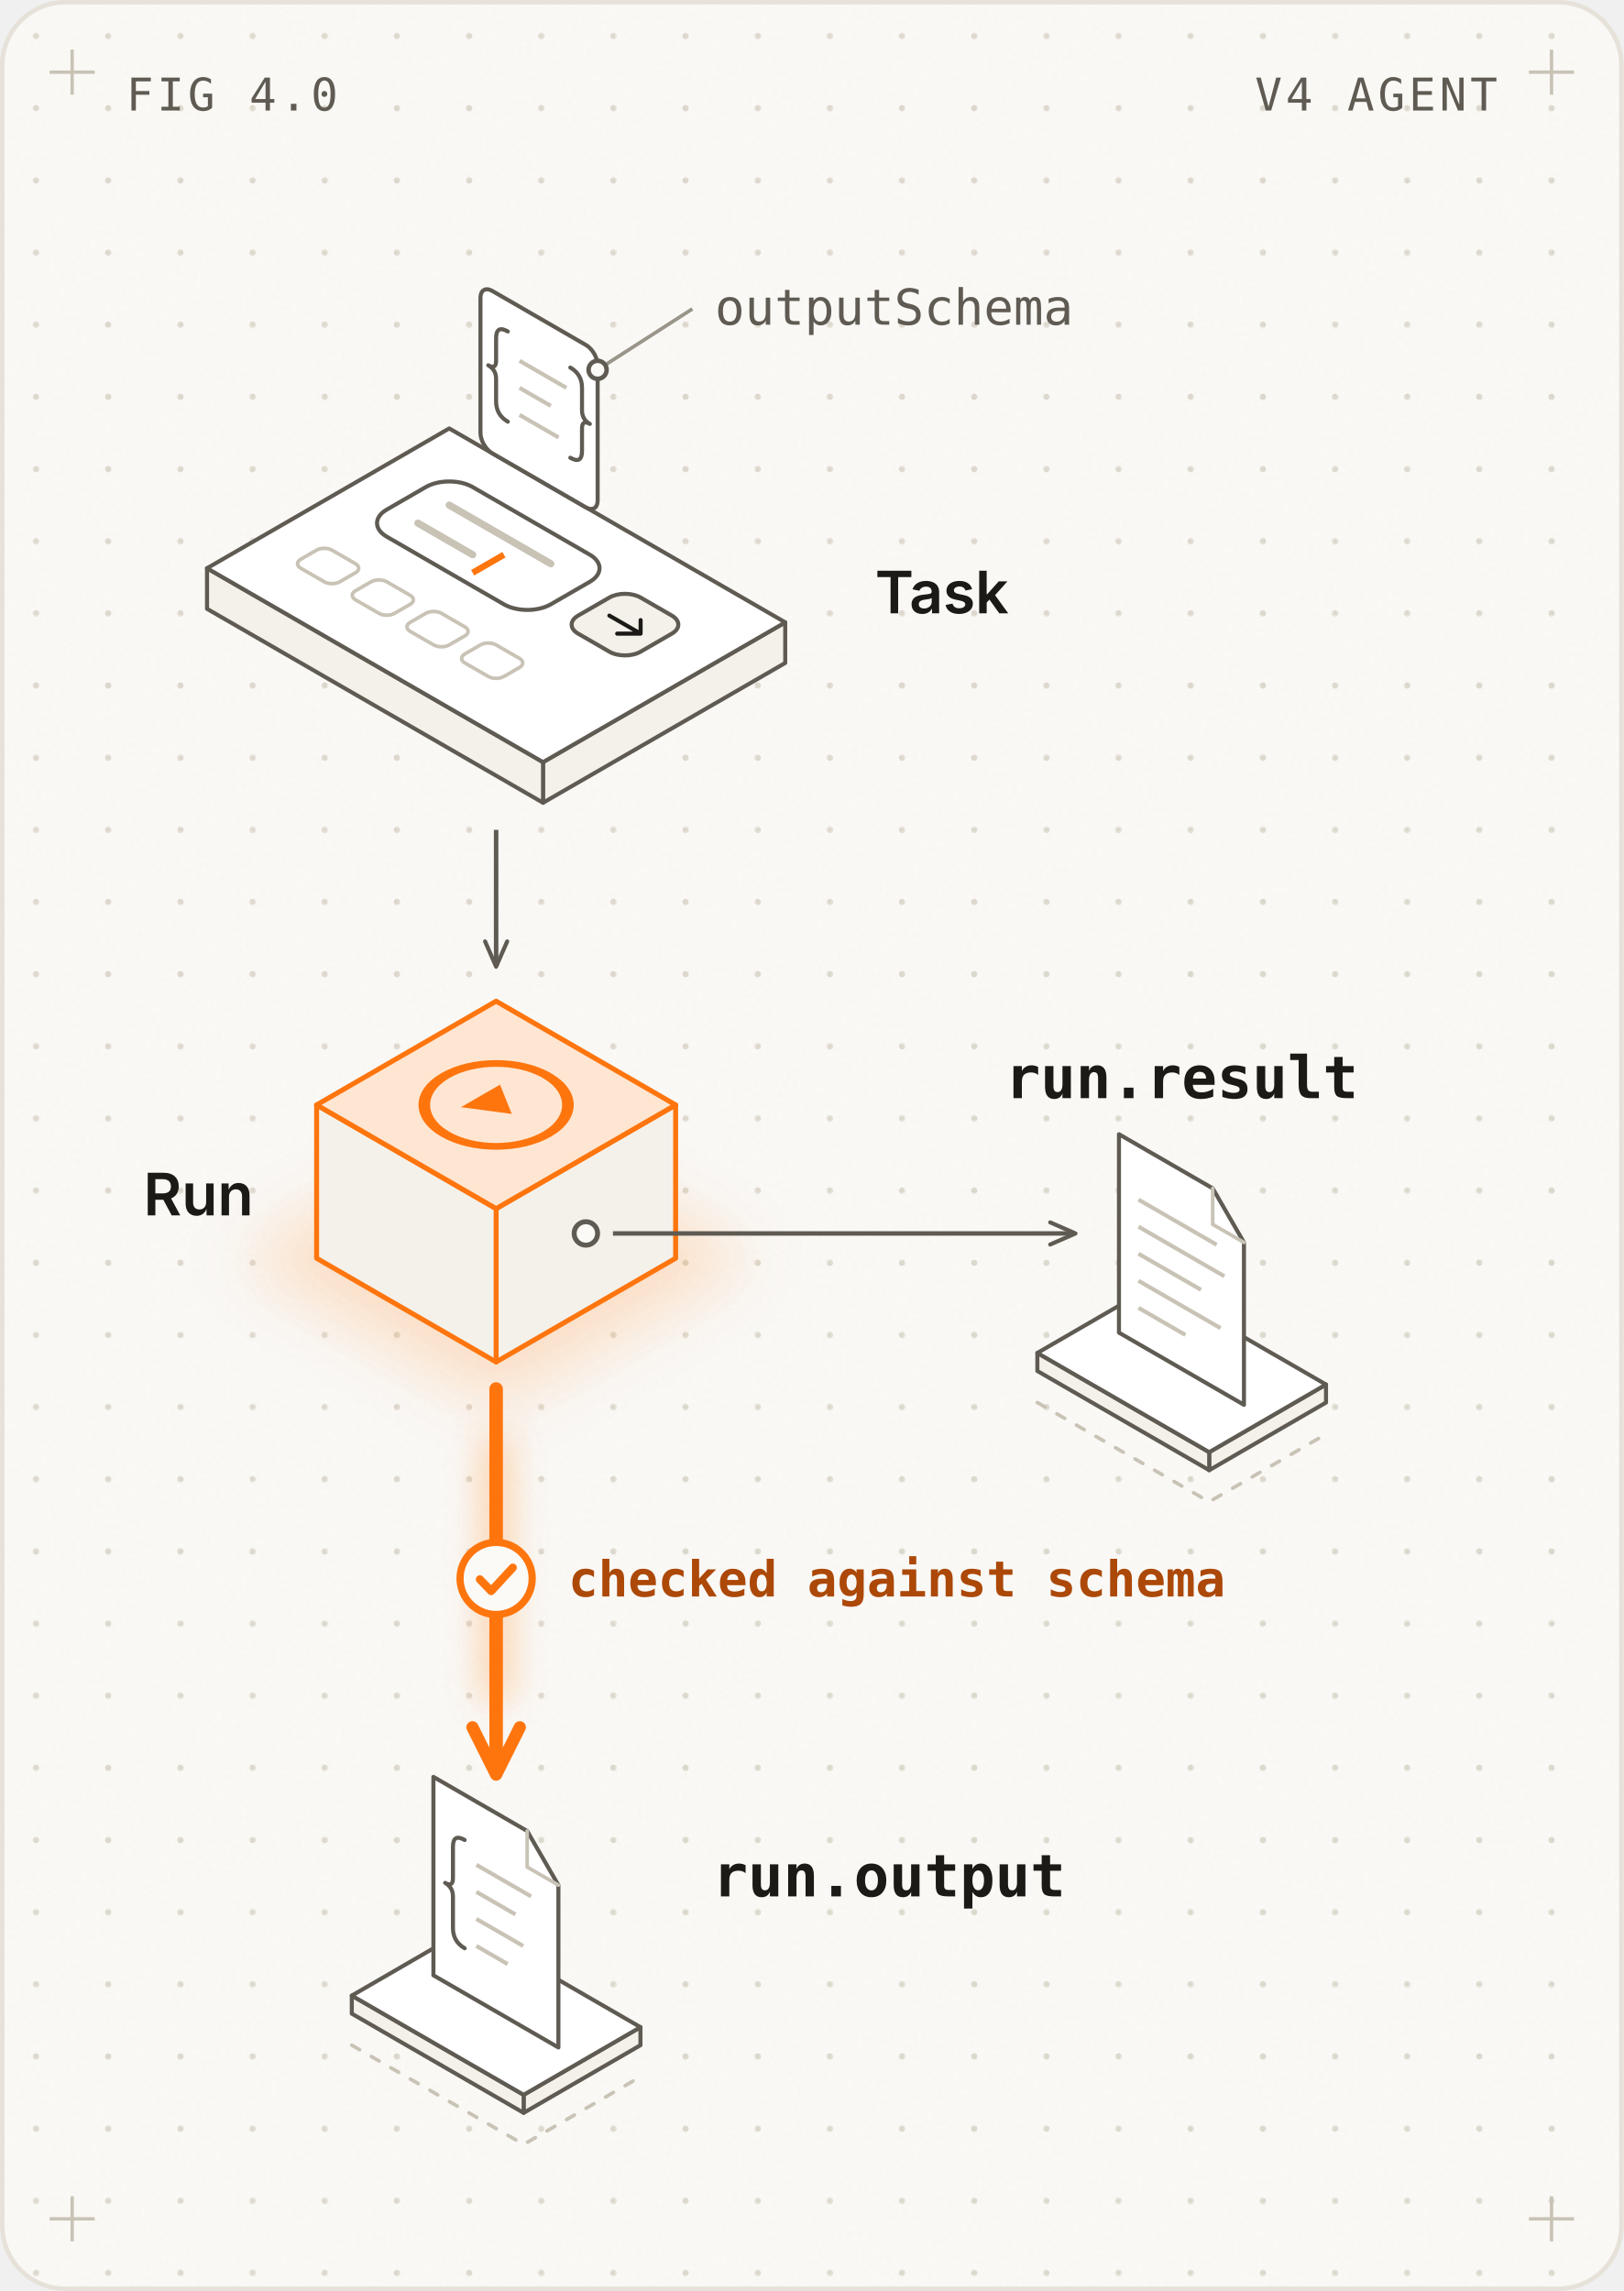
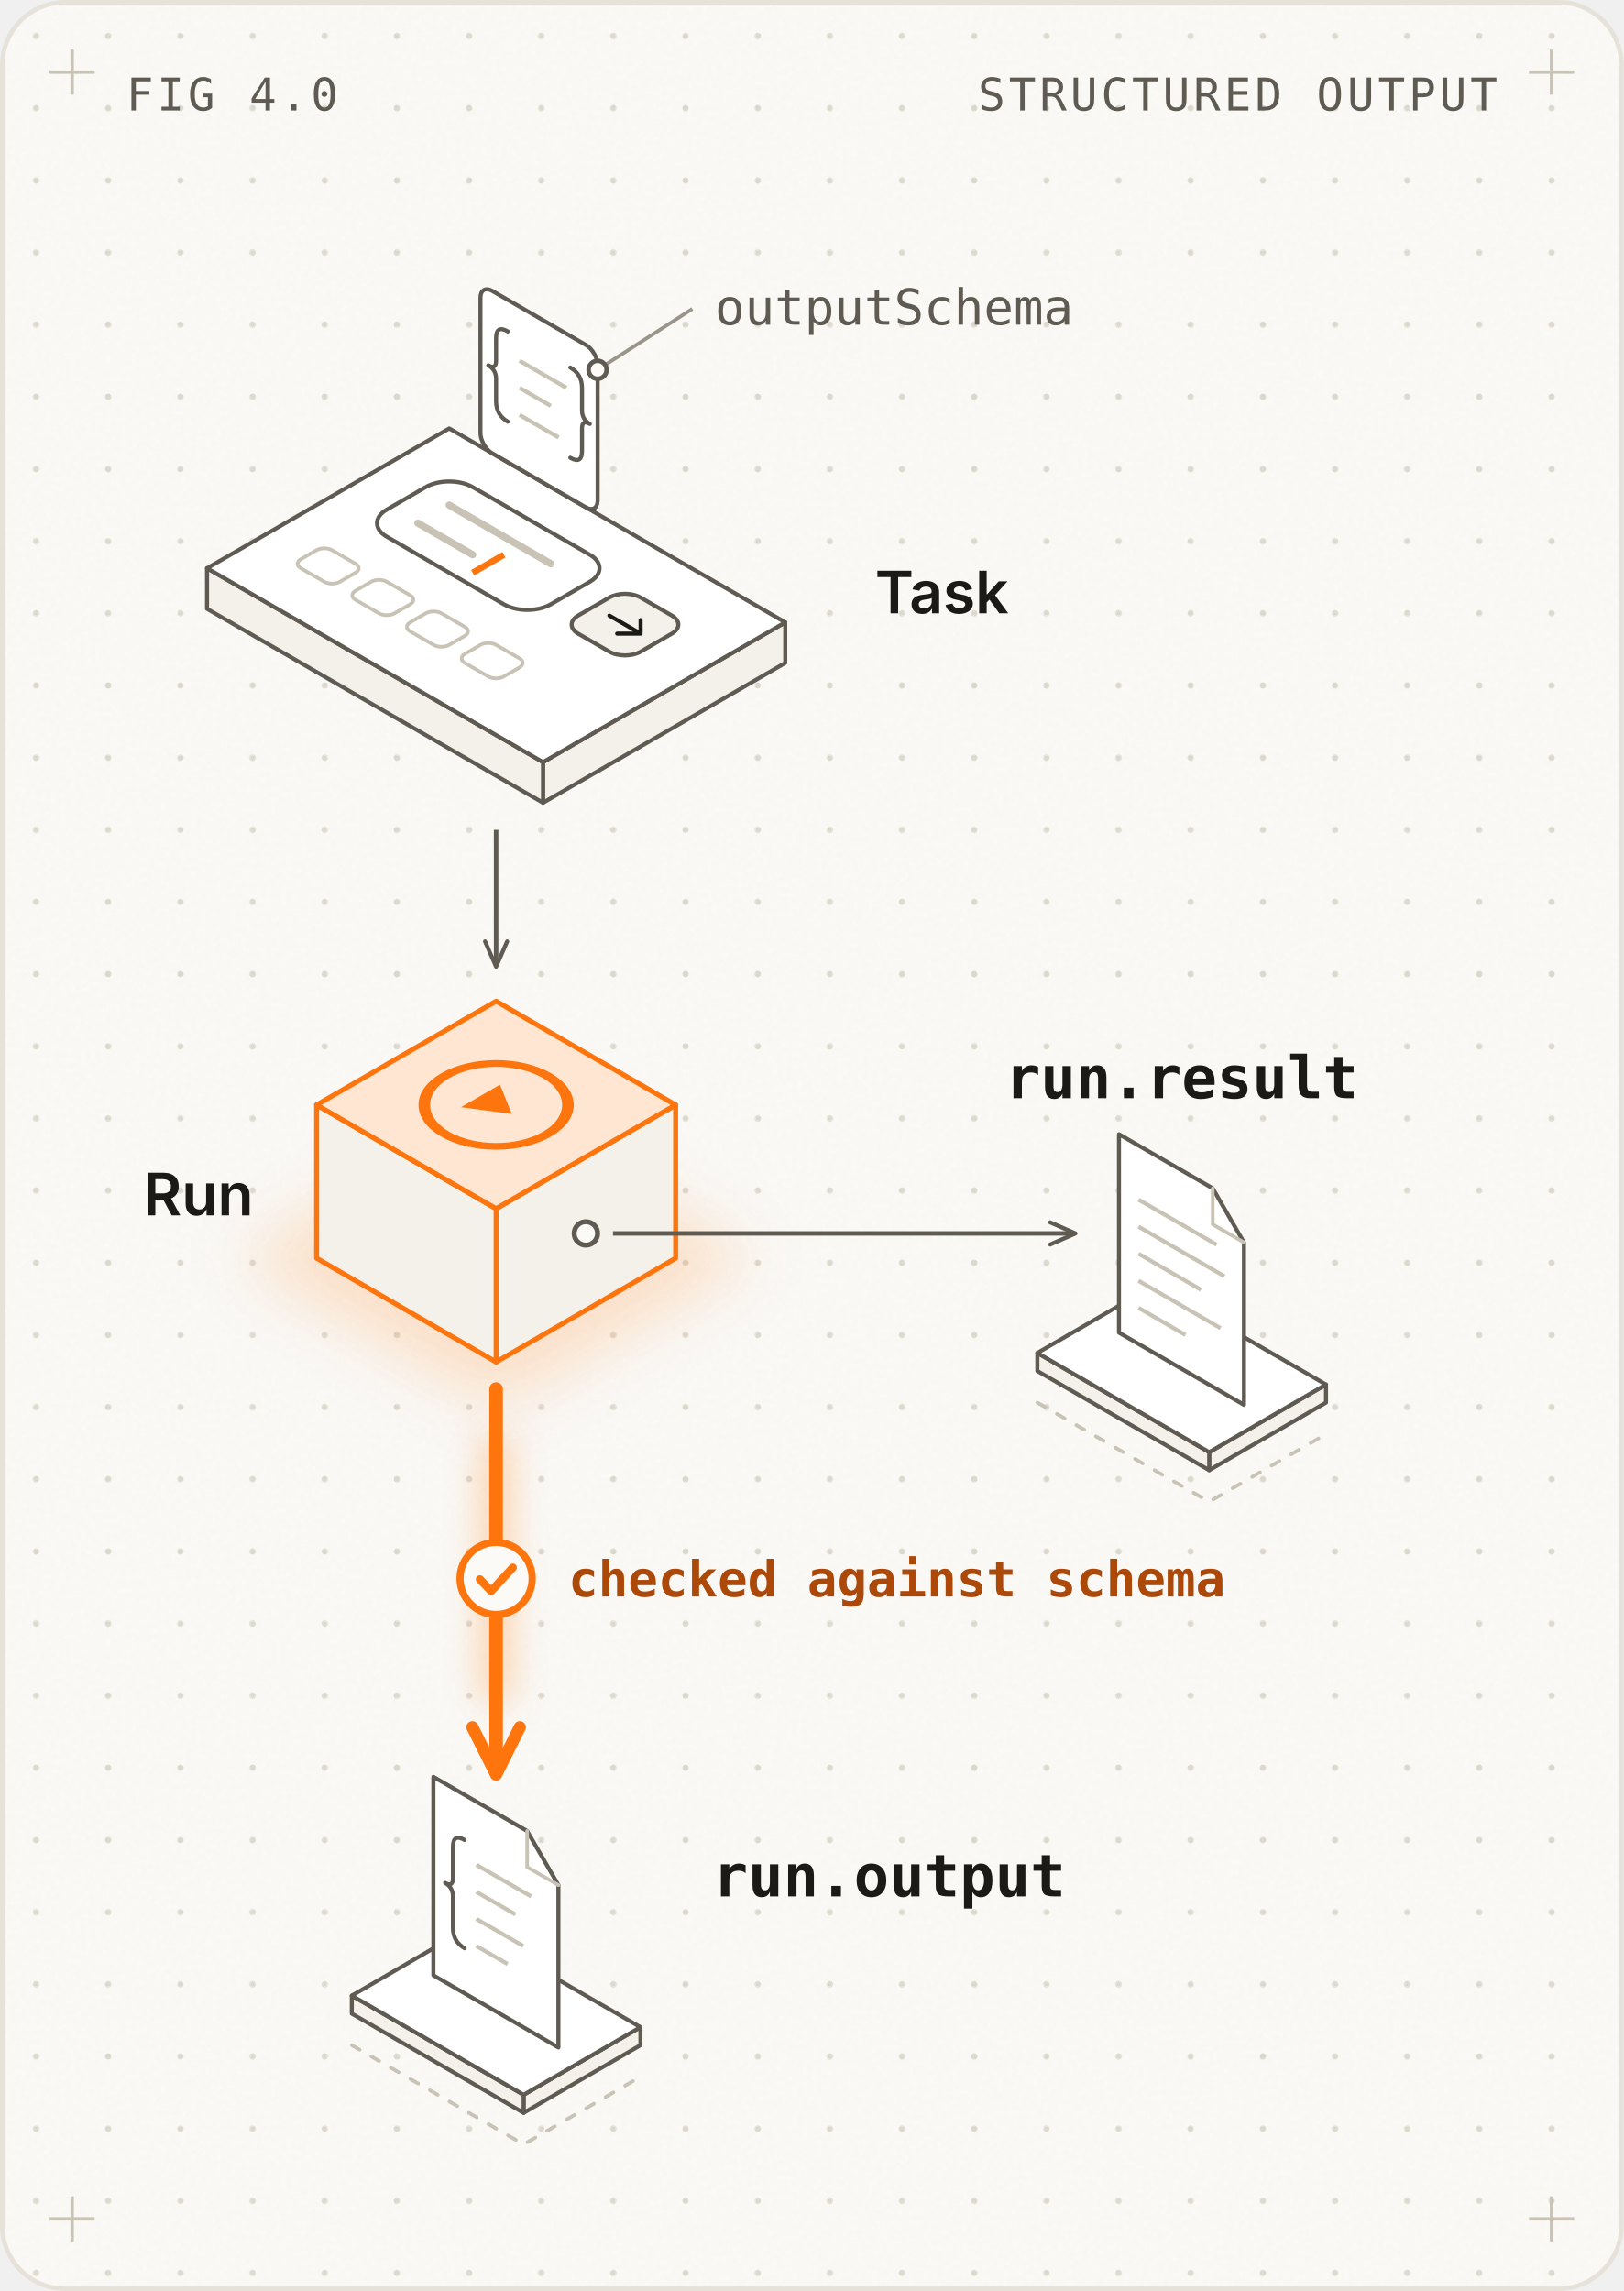
<svg xmlns="http://www.w3.org/2000/svg" viewBox="0 0 360 508" width="360" height="508" role="img" aria-labelledby="t d" fill="none">
  <style>.s{font-family:Geist, Inter, -apple-system, BlinkMacSystemFont, 'Segoe UI', Helvetica, Arial, sans-serif}.m{font-family:'Geist Mono', ui-monospace, SFMono-Regular, Menlo, monospace}text{font-kerning:normal}@keyframes blink{0%,49%{stroke-opacity:1;fill-opacity:1}50%,100%{stroke-opacity:0;fill-opacity:0}}@keyframes cur{0%,100%{transform:translate(0,0)}40%,60%{transform:translate(-30px,9px)}}@media (prefers-reduced-motion:no-preference){.caret{animation:blink 1.1s step-end infinite}.live{animation:blink 1.6s step-end infinite}.cur{animation:cur 6s ease-in-out infinite}}.ring{stroke-dasharray:82 82}</style>
  <defs>
    <pattern id="dots" width="16" height="16" patternUnits="userSpaceOnUse">
      <circle cx="8" cy="8" r="0.7" fill="#DDD8CD" />
    </pattern>
    <filter id="grain" x="0" y="0" width="100%" height="100%">
      <feTurbulence type="fractalNoise" baseFrequency="0.9" numOctaves="2" seed="7" stitchTiles="stitch" />
      <feColorMatrix values="0 0 0 0 0.5  0 0 0 0 0.5  0 0 0 0 0.5  0 0 0 0.05 0" />
    </filter>
    <clipPath id="card">
      <rect x="0.5" y="0.5" width="359" height="507" rx="14" />
    </clipPath>
    <marker id="ah" viewBox="0 0 10 10" refX="8.5" refY="5" markerWidth="7" markerHeight="7" orient="auto-start-reverse">
      <path d="M1 1.5 L9 5 L1 8.5" stroke="#5F5B53" stroke-width="1.3" fill="none" stroke-linecap="round" stroke-linejoin="round" />
    </marker>
    <marker id="ao" viewBox="0 0 10 10" refX="7" refY="5" markerWidth="5" markerHeight="5" orient="auto">
      <path d="M1 1.5 L8 5 L1 8.5" stroke="#FE750E" stroke-width="1.8" fill="none" stroke-linecap="round" stroke-linejoin="round" />
    </marker>
    <filter id="glow" filterUnits="userSpaceOnUse" x="0" y="0" width="360" height="508">
      <feGaussianBlur stdDeviation="4" />
    </filter>
    <filter id="pool" filterUnits="userSpaceOnUse" x="0" y="0" width="360" height="508">
      <feGaussianBlur stdDeviation="7" />
    </filter>
  </defs>
  <rect x="0.5" y="0.5" width="359" height="507" rx="14" fill="#FBFAF7" />
  <g clip-path="url(#card)">
    <rect width="360" height="508" fill="url(#dots)" />
    <rect width="360" height="508" filter="url(#grain)" />
  </g>
  <rect x="0.5" y="0.5" width="359" height="507" rx="14" fill="none" stroke="#E6E2D9" />
  <path d="M11 16h10M16 11v10" stroke="#C9C3B6" stroke-width="0.75" />
  <path d="M339 16h10M344 11v10" stroke="#C9C3B6" stroke-width="0.75" />
  <path d="M11 492h10M16 487v10" stroke="#C9C3B6" stroke-width="0.75" />
  <path d="M339 492h10M344 487v10" stroke="#C9C3B6" stroke-width="0.75" />
  <text x="28.0" y="24.5" font-size="10" fill="#5F5B53" letter-spacing="0.08em" class="m">FIG 4.0</text>
-   <text x="332.0" y="24.5" font-size="10" fill="#5F5B53" text-anchor="end" letter-spacing="0.08em" class="m">V4 AGENT</text>
+   <text x="332.0" y="24.5" font-size="10" fill="#5F5B53" text-anchor="end" letter-spacing="0.08em" class="m">STRUCTURED OUTPUT</text>
  <polygon points="174.1,138.0 120.4,169.0 120.4,178.0 174.1,147.0" fill="#F4F1EA" stroke="#5F5B53" stroke-width="0.9" stroke-linejoin="round" stroke-linecap="round" />
  <polygon points="45.9,126.0 120.4,169.0 120.4,178.0 45.9,135.0" fill="#F4F1EA" stroke="#5F5B53" stroke-width="0.9" stroke-linejoin="round" stroke-linecap="round" />
  <polygon points="99.6,95.0 174.1,138.0 120.4,169.0 45.9,126.0" fill="#FFFFFF" stroke="#5F5B53" stroke-width="0.9" stroke-linejoin="round" stroke-linecap="round" />
  <g transform="matrix(0.866,0.5,-0.866,0.5,99.6,95.0)">
    <rect x="10" y="10" width="42" height="22" rx="6" stroke="#5F5B53" stroke-width="0.9" vector-effect="non-scaling-stroke" />
    <line x1="17" y1="17" x2="43" y2="17" stroke="#C9C3B6" stroke-width="1.6" stroke-linecap="round" vector-effect="non-scaling-stroke" />
    <line x1="17" y1="25" x2="31" y2="25" stroke="#C9C3B6" stroke-width="1.6" stroke-linecap="round" vector-effect="non-scaling-stroke" />
    <line class="caret" x1="35" y1="21" x2="35" y2="29" stroke="#FE750E" stroke-width="1.4" vector-effect="non-scaling-stroke" />
    <rect x="58" y="13" width="16" height="16" rx="4" fill="#F4F1EA" stroke="#5F5B53" stroke-width="0.9" vector-effect="non-scaling-stroke" />
    <path d="M62 21h8m-3 -3l3 3l-3 3" stroke="#1B1A17" stroke-width="0.9" stroke-linejoin="round" stroke-linecap="round" vector-effect="non-scaling-stroke" />
    <rect x="10" y="42" width="10" height="8" rx="2" stroke="#C9C3B6" stroke-width="0.8" vector-effect="non-scaling-stroke" />
    <rect x="24" y="42" width="10" height="8" rx="2" stroke="#C9C3B6" stroke-width="0.8" vector-effect="non-scaling-stroke" />
    <rect x="38" y="42" width="10" height="8" rx="2" stroke="#C9C3B6" stroke-width="0.8" vector-effect="non-scaling-stroke" />
    <rect x="52" y="42" width="10" height="8" rx="2" stroke="#C9C3B6" stroke-width="0.8" vector-effect="non-scaling-stroke" />
  </g>
  <g transform="matrix(0.866,0.5,0,1,99.6,104.0)">
    <rect x="8" y="-45" width="30" height="36" rx="3" fill="#FFFFFF" stroke="#5F5B53" stroke-width="0.9" vector-effect="non-scaling-stroke" />
    <path d="M15 -38 q-3 0 -3 3 v5 q0 2 -2 2 q2 0 2 2 v5 q0 3 3 3" stroke="#5F5B53" stroke-width="0.9" stroke-linejoin="round" stroke-linecap="round" vector-effect="non-scaling-stroke" />
    <path d="M31 -38 q3 0 3 3 v5 q0 2 2 2 q-2 0 -2 2 v5 q0 3 -3 3" stroke="#5F5B53" stroke-width="0.9" stroke-linejoin="round" stroke-linecap="round" vector-effect="non-scaling-stroke" />
    <line x1="18" y1="-33" x2="30" y2="-33" stroke="#C9C3B6" stroke-width="0.9" vector-effect="non-scaling-stroke" />
    <line x1="18" y1="-27" x2="26" y2="-27" stroke="#C9C3B6" stroke-width="0.9" vector-effect="non-scaling-stroke" />
    <line x1="18" y1="-21" x2="28" y2="-21" stroke="#C9C3B6" stroke-width="0.9" vector-effect="non-scaling-stroke" />
  </g>
  <polygon points="110.0,246.0 167.2,279.0 110.0,312.0 52.8,279.0" fill="#FE750E" fill-opacity="0.19" filter="url(#pool)" />
  <polygon points="149.8,245.0 110.0,268.0 110.0,302.0 149.8,279.0" fill="#F4F1EA" stroke="#FE750E" stroke-width="1.1" stroke-linejoin="round" stroke-linecap="round" />
  <polygon points="70.2,245.0 110.0,268.0 110.0,302.0 70.2,279.0" fill="#F4F1EA" stroke="#FE750E" stroke-width="1.1" stroke-linejoin="round" stroke-linecap="round" />
  <polygon points="110.0,222.0 149.8,245.0 110.0,268.0 70.2,245.0" fill="#FFE6D2" stroke="#FE750E" stroke-width="1.1" stroke-linejoin="round" stroke-linecap="round" />
  <g transform="matrix(0.866,0.5,-0.866,0.5,110.0,222.0)">
    <circle cx="23.0" cy="23.0" r="13" stroke="#FE750E" stroke-width="0.8" stroke-opacity=".45" vector-effect="non-scaling-stroke" />
    <circle class="ring" cx="23.0" cy="23.0" r="13" stroke="#FE750E" stroke-width="2.1" stroke-linecap="round" stroke-dasharray="50.6 81.7" transform="rotate(-90 23.0 23.0)" />
    <path d="M19.0 18.0 l8 5 l-8 5z" fill="#FE750E" />
  </g>
  <path d="M110 184.0 V214.0" stroke="#5F5B53" stroke-width="1" stroke-linejoin="round" marker-end="url(#ah)" />
  <polyline points="230.0,311.0 268.1,333.0 294.0,318.0" stroke="#C9C3B6" stroke-width="0.8" stroke-dasharray="2 3" stroke-linejoin="round" stroke-linecap="round" />
  <polygon points="294.0,307.0 268.1,322.0 268.1,326.0 294.0,311.0" fill="#F4F1EA" stroke="#5F5B53" stroke-width="0.9" stroke-linejoin="round" stroke-linecap="round" />
  <polygon points="230.0,300.0 268.1,322.0 268.1,326.0 230.0,304.0" fill="#F4F1EA" stroke="#5F5B53" stroke-width="0.9" stroke-linejoin="round" stroke-linecap="round" />
  <polygon points="255.9,285.0 294.0,307.0 268.1,322.0 230.0,300.0" fill="#FFFFFF" stroke="#5F5B53" stroke-width="0.9" stroke-linejoin="round" stroke-linecap="round" />
  <g transform="matrix(0.866,0.5,0,1,242.9,296.5)">
    <path d="M6.0 -4 V-48 H30.0 L38.0 -40 V-4 Z" fill="#FFFFFF" stroke="#5F5B53" stroke-width="0.9" stroke-linejoin="round" stroke-linecap="round" vector-effect="non-scaling-stroke" />
    <path d="M30.0 -48 V-40 H38.0" stroke="#C9C3B6" stroke-width="0.8" stroke-linejoin="round" stroke-linecap="round" vector-effect="non-scaling-stroke" />
    <line x1="11.0" y1="-36" x2="31.0" y2="-36" stroke="#C9C3B6" stroke-width="0.9" vector-effect="non-scaling-stroke" />
    <line x1="11.0" y1="-30" x2="33.0" y2="-30" stroke="#C9C3B6" stroke-width="0.9" vector-effect="non-scaling-stroke" />
    <line x1="11.0" y1="-24" x2="27.0" y2="-24" stroke="#C9C3B6" stroke-width="0.9" vector-effect="non-scaling-stroke" />
    <line x1="11.0" y1="-18" x2="32.0" y2="-18" stroke="#C9C3B6" stroke-width="0.9" vector-effect="non-scaling-stroke" />
    <line x1="11.0" y1="-12" x2="23.0" y2="-12" stroke="#C9C3B6" stroke-width="0.9" vector-effect="non-scaling-stroke" />
  </g>
  <path d="M135.9 273.5 H238.1" stroke="#5F5B53" stroke-width="1" stroke-linejoin="round" marker-end="url(#ah)" />
  <circle cx="129.9" cy="273.5" r="2.6" fill="#FBFAF7" stroke="#5F5B53" stroke-width="1.1" />
  <polyline points="78.0,453.5 116.1,475.5 142.0,460.5" stroke="#C9C3B6" stroke-width="0.8" stroke-dasharray="2 3" stroke-linejoin="round" stroke-linecap="round" />
  <polygon points="142.0,449.5 116.1,464.5 116.1,468.5 142.0,453.5" fill="#F4F1EA" stroke="#5F5B53" stroke-width="0.9" stroke-linejoin="round" stroke-linecap="round" />
  <polygon points="78.0,442.5 116.1,464.5 116.1,468.5 78.0,446.5" fill="#F4F1EA" stroke="#5F5B53" stroke-width="0.9" stroke-linejoin="round" stroke-linecap="round" />
  <polygon points="103.9,427.5 142.0,449.5 116.1,464.5 78.0,442.5" fill="#FFFFFF" stroke="#5F5B53" stroke-width="0.9" stroke-linejoin="round" stroke-linecap="round" />
  <g transform="matrix(0.866,0.5,0,1,90.9,439.0)">
    <path d="M6.0 -4 V-48 H30.0 L38.0 -40 V-4 Z" fill="#FFFFFF" stroke="#5F5B53" stroke-width="0.9" stroke-linejoin="round" stroke-linecap="round" vector-effect="non-scaling-stroke" />
    <path d="M30.0 -48 V-40 H38.0" stroke="#C9C3B6" stroke-width="0.8" stroke-linejoin="round" stroke-linecap="round" vector-effect="non-scaling-stroke" />
    <path d="M14.0 -38 q-3 0 -3 3 v7 q0 2 -2 2 q2 0 2 2 v7 q0 3 3 3" stroke="#5F5B53" stroke-width="0.9" stroke-linejoin="round" stroke-linecap="round" vector-effect="non-scaling-stroke" />
    <line x1="17.0" y1="-34" x2="31.0" y2="-34" stroke="#C9C3B6" stroke-width="0.9" vector-effect="non-scaling-stroke" />
    <line x1="17.0" y1="-28" x2="27.0" y2="-28" stroke="#C9C3B6" stroke-width="0.9" vector-effect="non-scaling-stroke" />
    <line x1="17.0" y1="-22" x2="29.0" y2="-22" stroke="#C9C3B6" stroke-width="0.9" vector-effect="non-scaling-stroke" />
    <line x1="17.0" y1="-16" x2="25.0" y2="-16" stroke="#C9C3B6" stroke-width="0.9" vector-effect="non-scaling-stroke" />
  </g>
  <rect x="107.0" y="318.0" width="6" height="60.0" rx="3" fill="#FE750E" fill-opacity="0.35" filter="url(#glow)" />
  <path d="M110.0 308.0 L110.0 392.0" stroke="#FE750E" stroke-width="3" stroke-linecap="round" marker-end="url(#ao)" />
  <circle cx="110.0" cy="350.0" r="8" fill="#FBFAF7" stroke="#FE750E" stroke-width="1.6" />
  <path d="M106.4 350.2 l2.5 2.6 l4.8 -5.2" stroke="#FE750E" stroke-width="1.8" stroke-linejoin="round" stroke-linecap="round" />
  <text x="126.0" y="354.0" font-size="11" fill="#AC4808" font-weight="600" class="m">checked against schema</text>
  <text x="194.0" y="136.0" font-size="13" fill="#1B1A17" font-weight="600" class="s">Task</text>
  <path d="M153.5 68.5 L132.5 82.0" stroke="#9A958A" stroke-width="0.8" />
  <circle cx="132.5" cy="82.0" r="2" fill="#FBFAF7" stroke="#5F5B53" stroke-width="1" />
  <text x="158.5" y="72.0" font-size="11" fill="#5F5B53" class="m">outputSchema</text>
  <text x="56.2" y="269.5" font-size="13" fill="#1B1A17" font-weight="600" text-anchor="end" class="s">Run</text>
  <text x="262.0" y="243.5" font-size="13" fill="#1B1A17" font-weight="600" text-anchor="middle" class="m">run.result</text>
  <text x="158.0" y="420.5" font-size="13" fill="#1B1A17" font-weight="600" class="m">run.output</text>
</svg>
